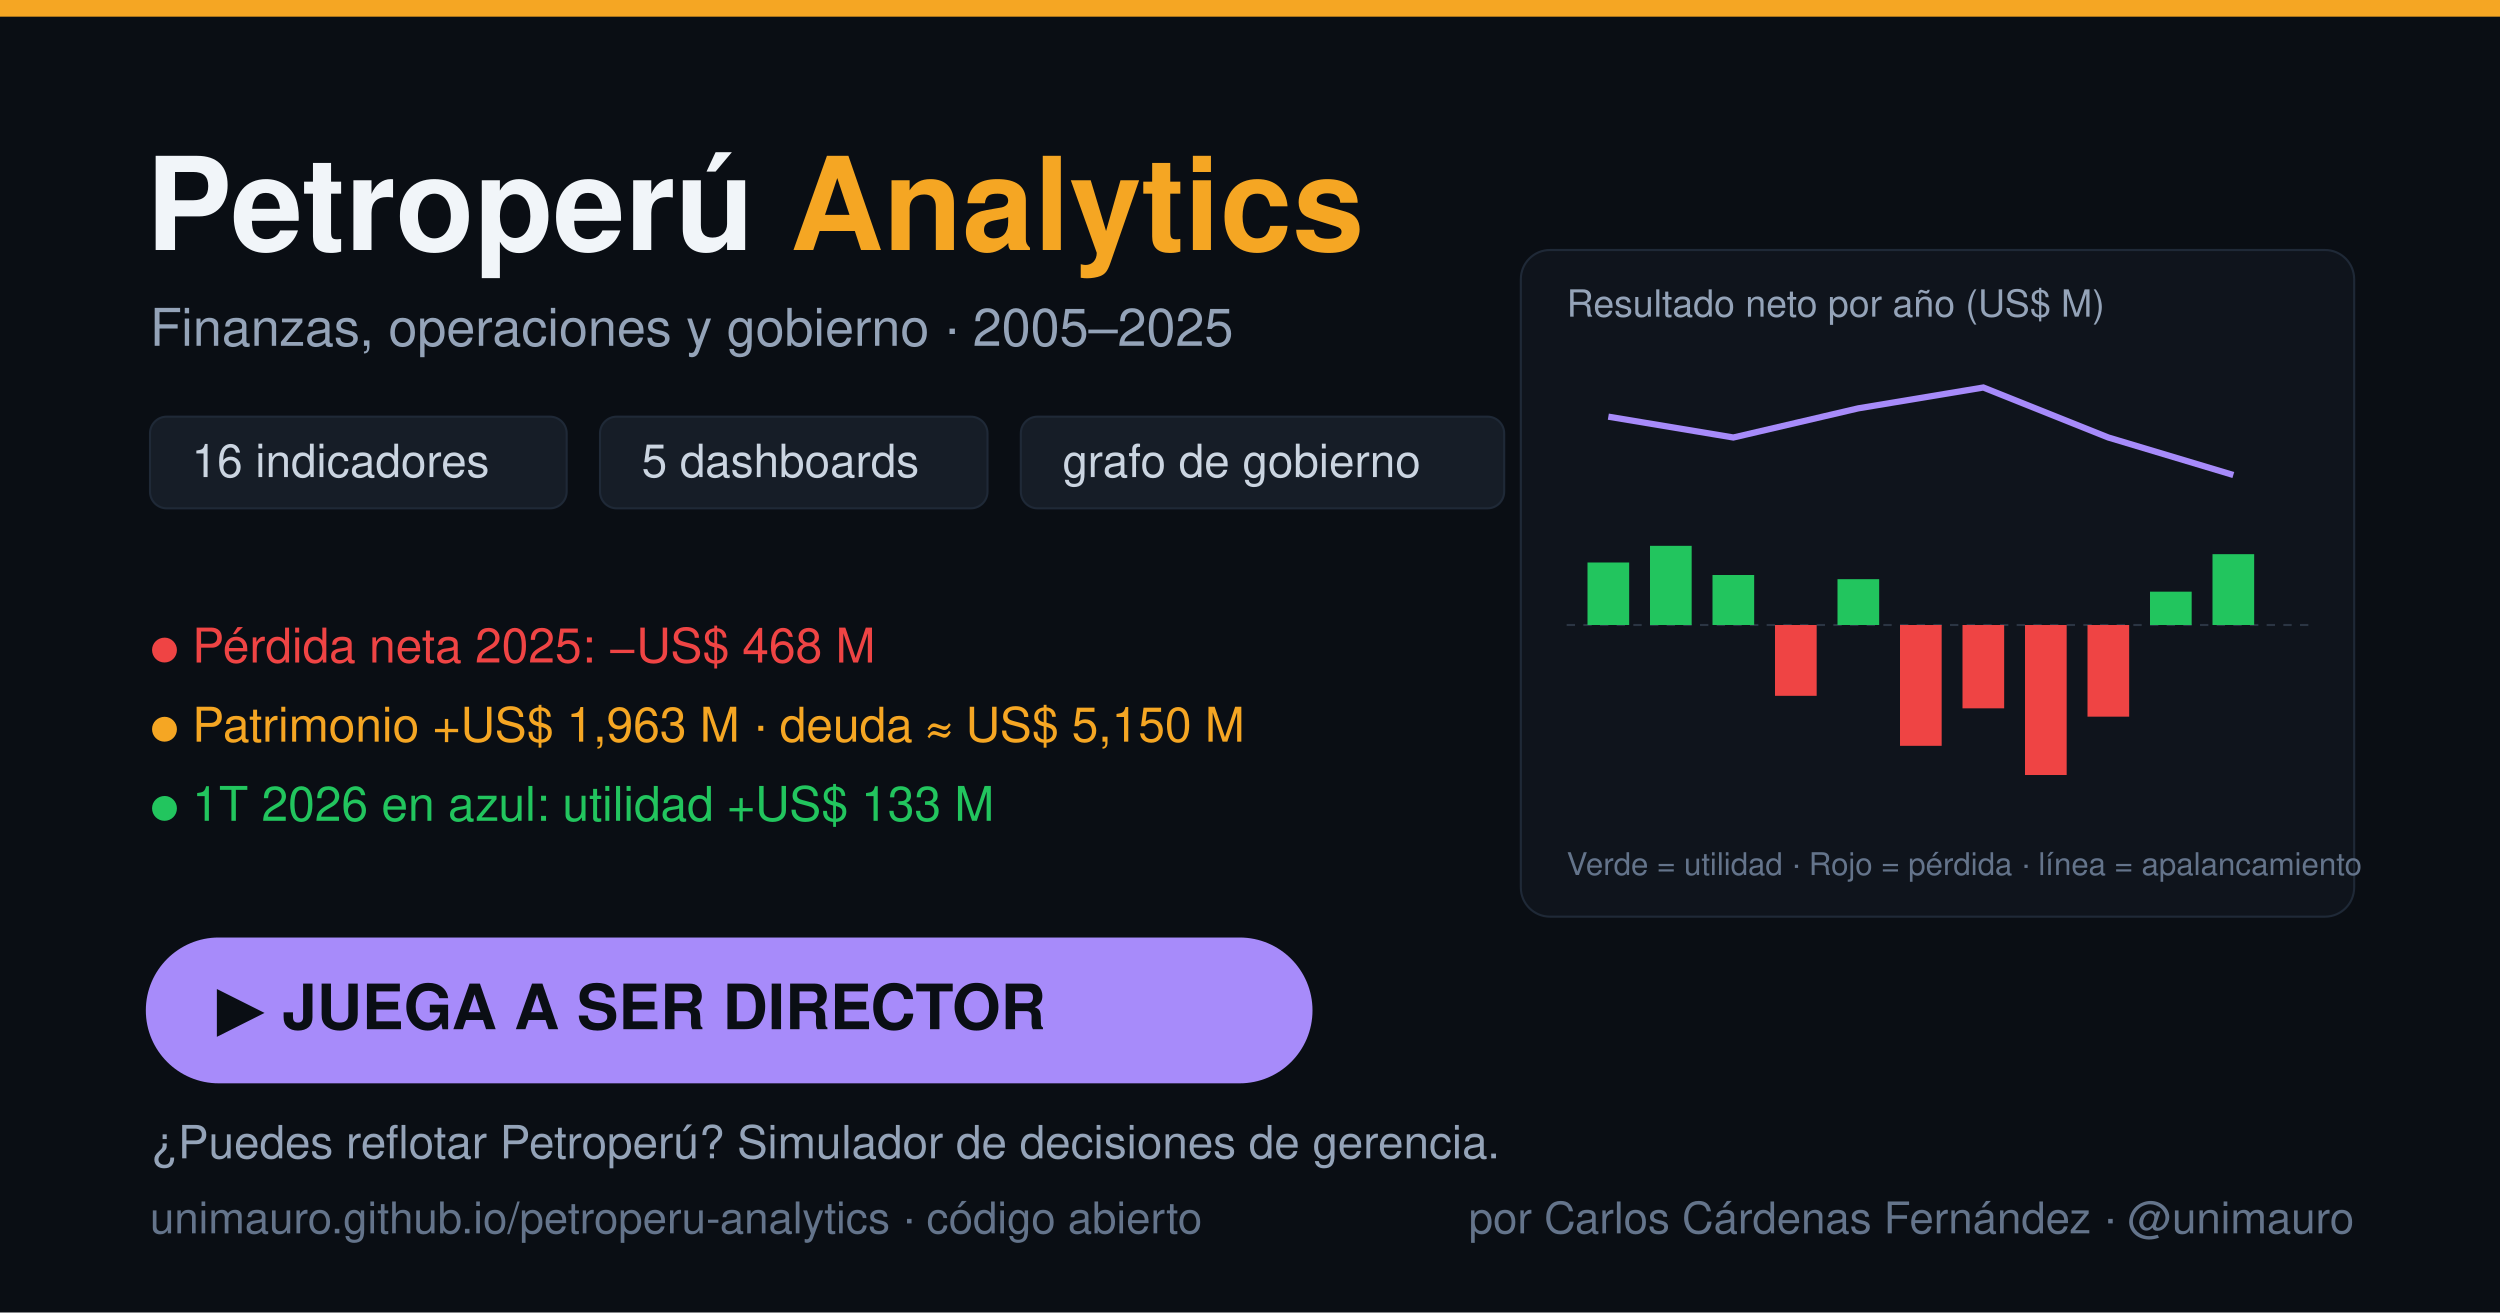
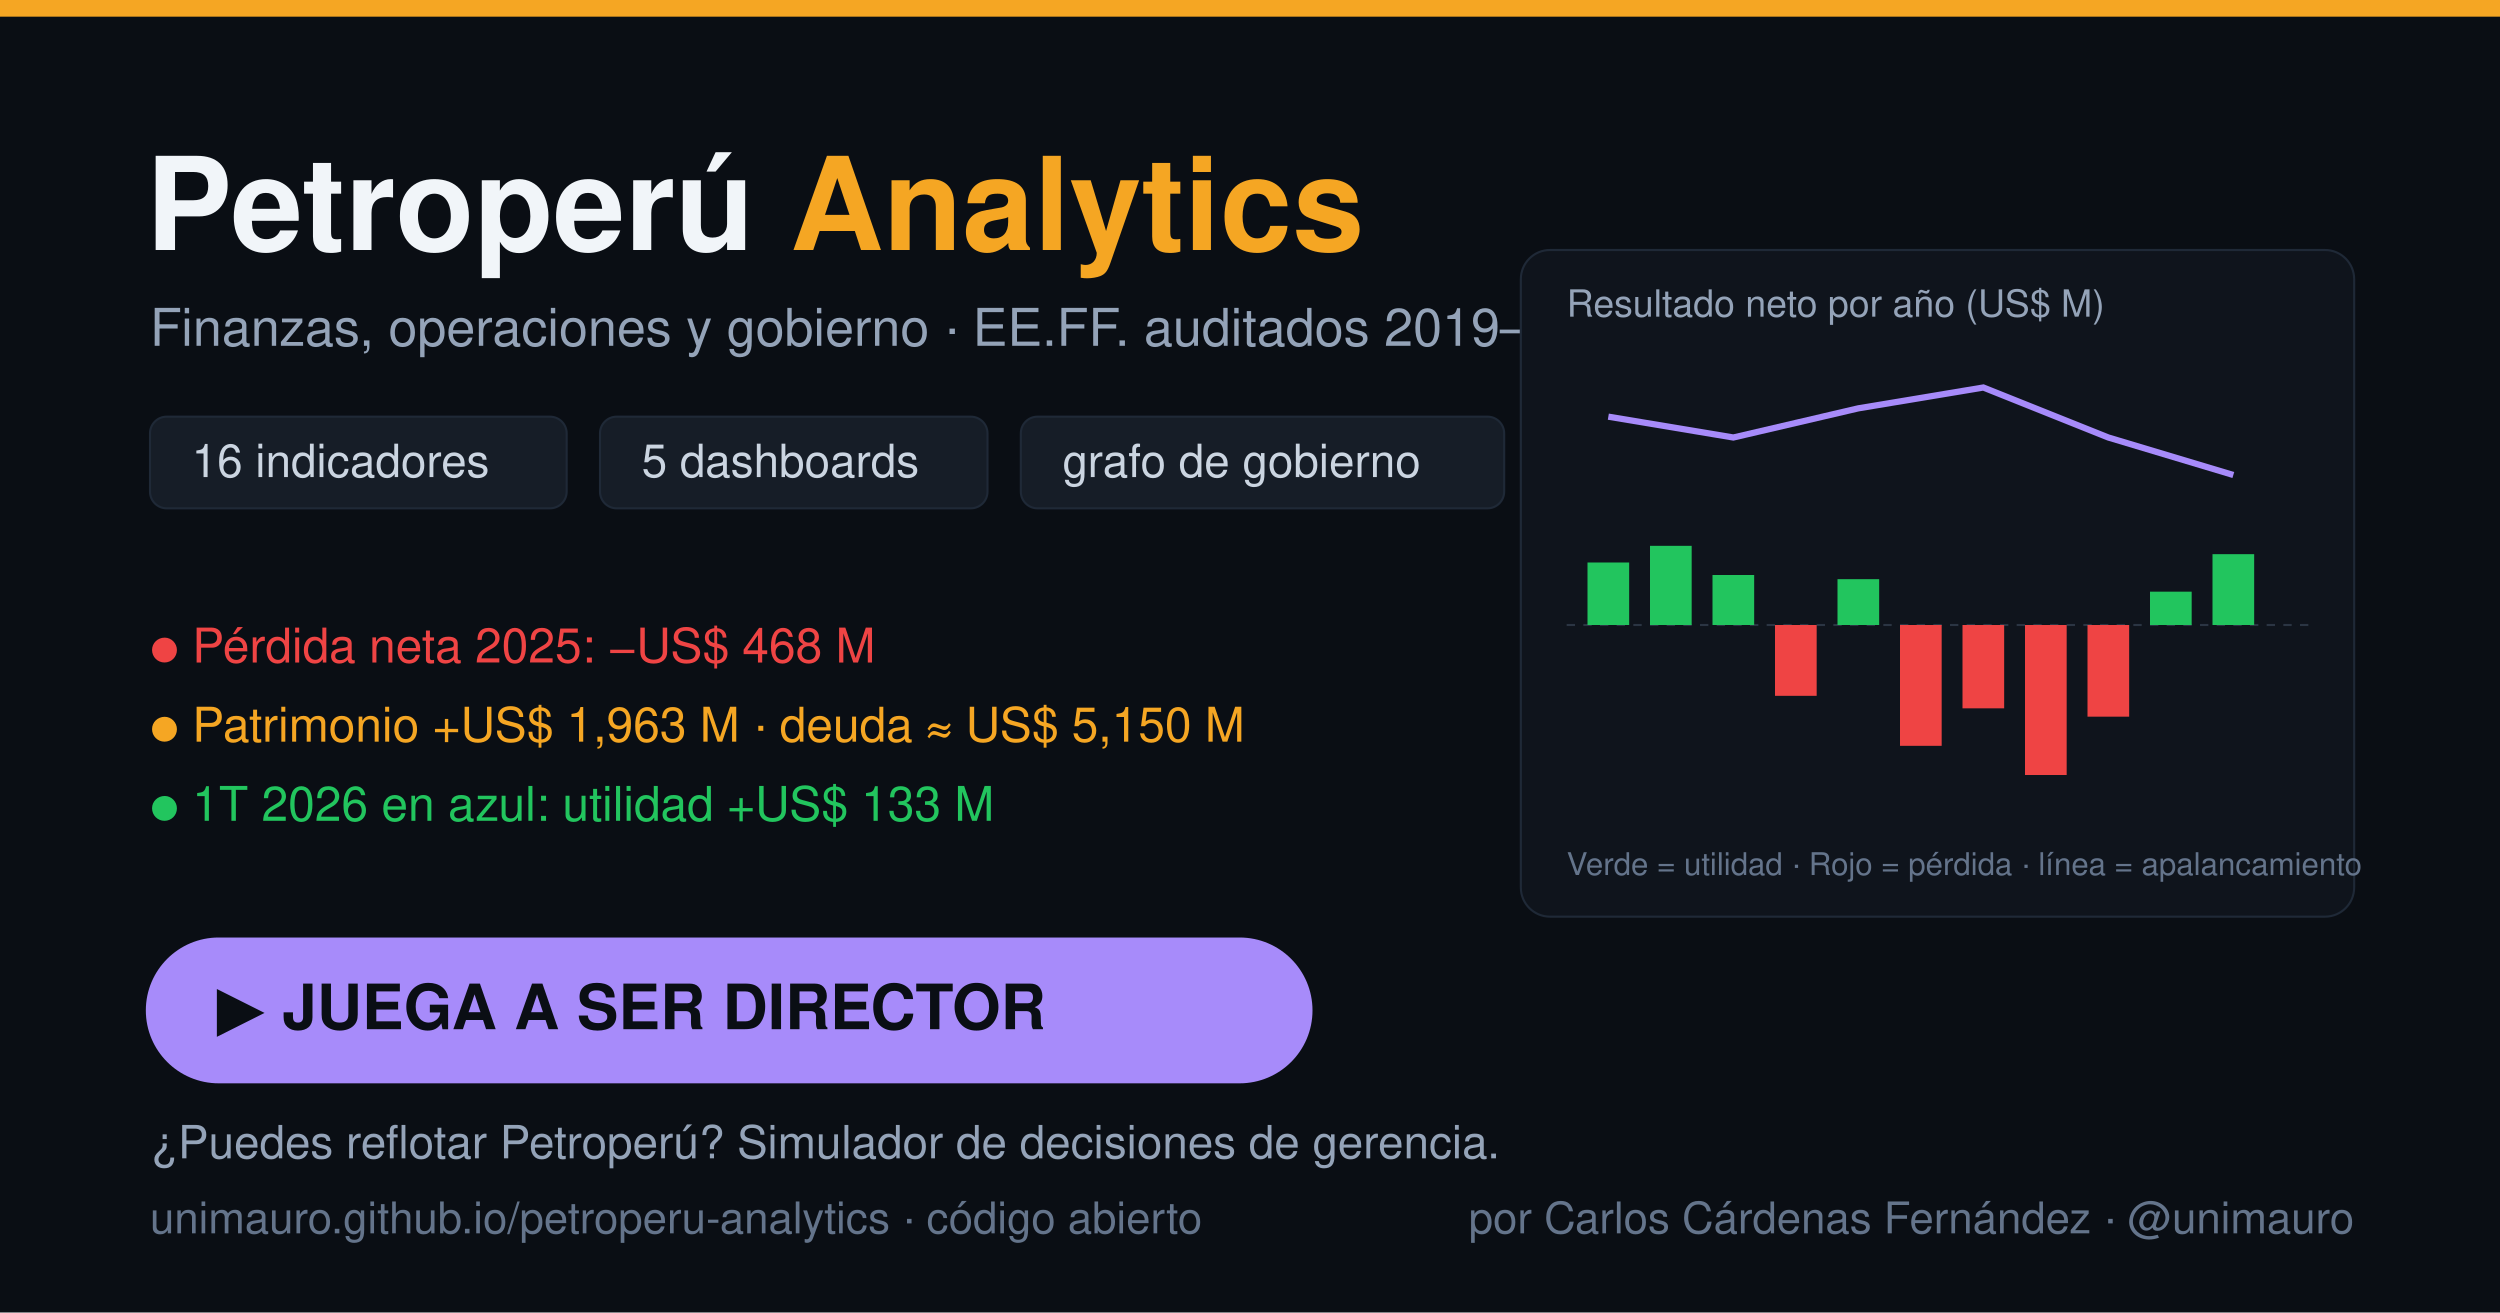
<svg xmlns="http://www.w3.org/2000/svg" width="1200" height="630" viewBox="0 0 1200 630" font-family="Helvetica, Arial, sans-serif">
  <rect width="1200" height="630" fill="#0a0e14" />
  <rect width="1200" height="8" fill="#f5a623" />
  <text x="70" y="120" font-size="62" font-weight="700" fill="#f1f5f9">Petroperú <tspan fill="#f5a623">Analytics</tspan>
  </text>
-   <text x="72" y="166" font-size="25" fill="#94a3b8">Finanzas, operaciones y gobierno · 2005–2025</text>
+   <text x="72" y="166" font-size="25" fill="#94a3b8">Finanzas, operaciones y gobierno · EE.FF. auditados 2019–2025</text>
  <g font-size="22" fill="#cbd5e1">
    <rect x="72" y="200" width="200" height="44" rx="8" fill="#161d27" stroke="#1f2937" />
    <text x="92" y="229">16 indicadores</text>
    <rect x="288" y="200" width="186" height="44" rx="8" fill="#161d27" stroke="#1f2937" />
    <text x="308" y="229">5 dashboards</text>
    <rect x="490" y="200" width="232" height="44" rx="8" fill="#161d27" stroke="#1f2937" />
    <text x="510" y="229">grafo de gobierno</text>
  </g>
  <g font-size="23">
    <text x="72" y="318" fill="#ef4444">● Pérdida neta 2025: −US$ 468 M</text>
    <text x="72" y="356" fill="#f5a623">● Patrimonio +US$ 1,963 M · deuda ≈ US$ 5,150 M</text>
    <text x="72" y="394" fill="#22c55e">● 1T 2026 en azul: utilidad +US$ 133 M</text>
  </g>
  <rect x="70" y="450" width="560" height="70" rx="35" fill="#a78bfa" />
  <text x="104" y="494" font-size="30" font-weight="700" fill="#0a0e14">▶  JUEGA A SER DIRECTOR</text>
  <text x="72" y="556" font-size="22" fill="#94a3b8">¿Puedes reflotar Petroperú? Simulador de decisiones de gerencia.</text>
  <g>
    <rect x="730" y="120" width="400" height="320" rx="14" fill="#0f141c" stroke="#1f2937" />
    <text x="752" y="152" font-size="18" fill="#94a3b8">Resultado neto por año (US$ M)</text>
    <line x1="752" y1="300" x2="1108" y2="300" stroke="#2b3543" stroke-dasharray="4 4" />
    <g>
      <rect x="762" y="270" width="20" height="30" fill="#22c55e" />
      <rect x="792" y="262" width="20" height="38" fill="#22c55e" />
      <rect x="822" y="276" width="20" height="24" fill="#22c55e" />
      <rect x="852" y="300" width="20" height="34" fill="#ef4444" />
      <rect x="882" y="278" width="20" height="22" fill="#22c55e" />
      <rect x="912" y="300" width="20" height="58" fill="#ef4444" />
      <rect x="942" y="300" width="20" height="40" fill="#ef4444" />
      <rect x="972" y="300" width="20" height="72" fill="#ef4444" />
      <rect x="1002" y="300" width="20" height="44" fill="#ef4444" />
      <rect x="1032" y="284" width="20" height="16" fill="#22c55e" />
      <rect x="1062" y="266" width="20" height="34" fill="#22c55e" />
    </g>
    <polyline points="772,200 832,210 892,196 952,186 1012,210 1072,228" fill="none" stroke="#a78bfa" stroke-width="3" />
    <text x="752" y="420" font-size="15" fill="#64748b">Verde = utilidad · Rojo = pérdida · línea = apalancamiento</text>
  </g>
  <text x="72" y="592" font-size="21" fill="#64748b">unimauro.github.io/petroperu-analytics · código abierto</text>
  <text x="1130" y="592" font-size="21" fill="#64748b" text-anchor="end">por Carlos Cárdenas Fernández · @unimauro</text>
</svg>
